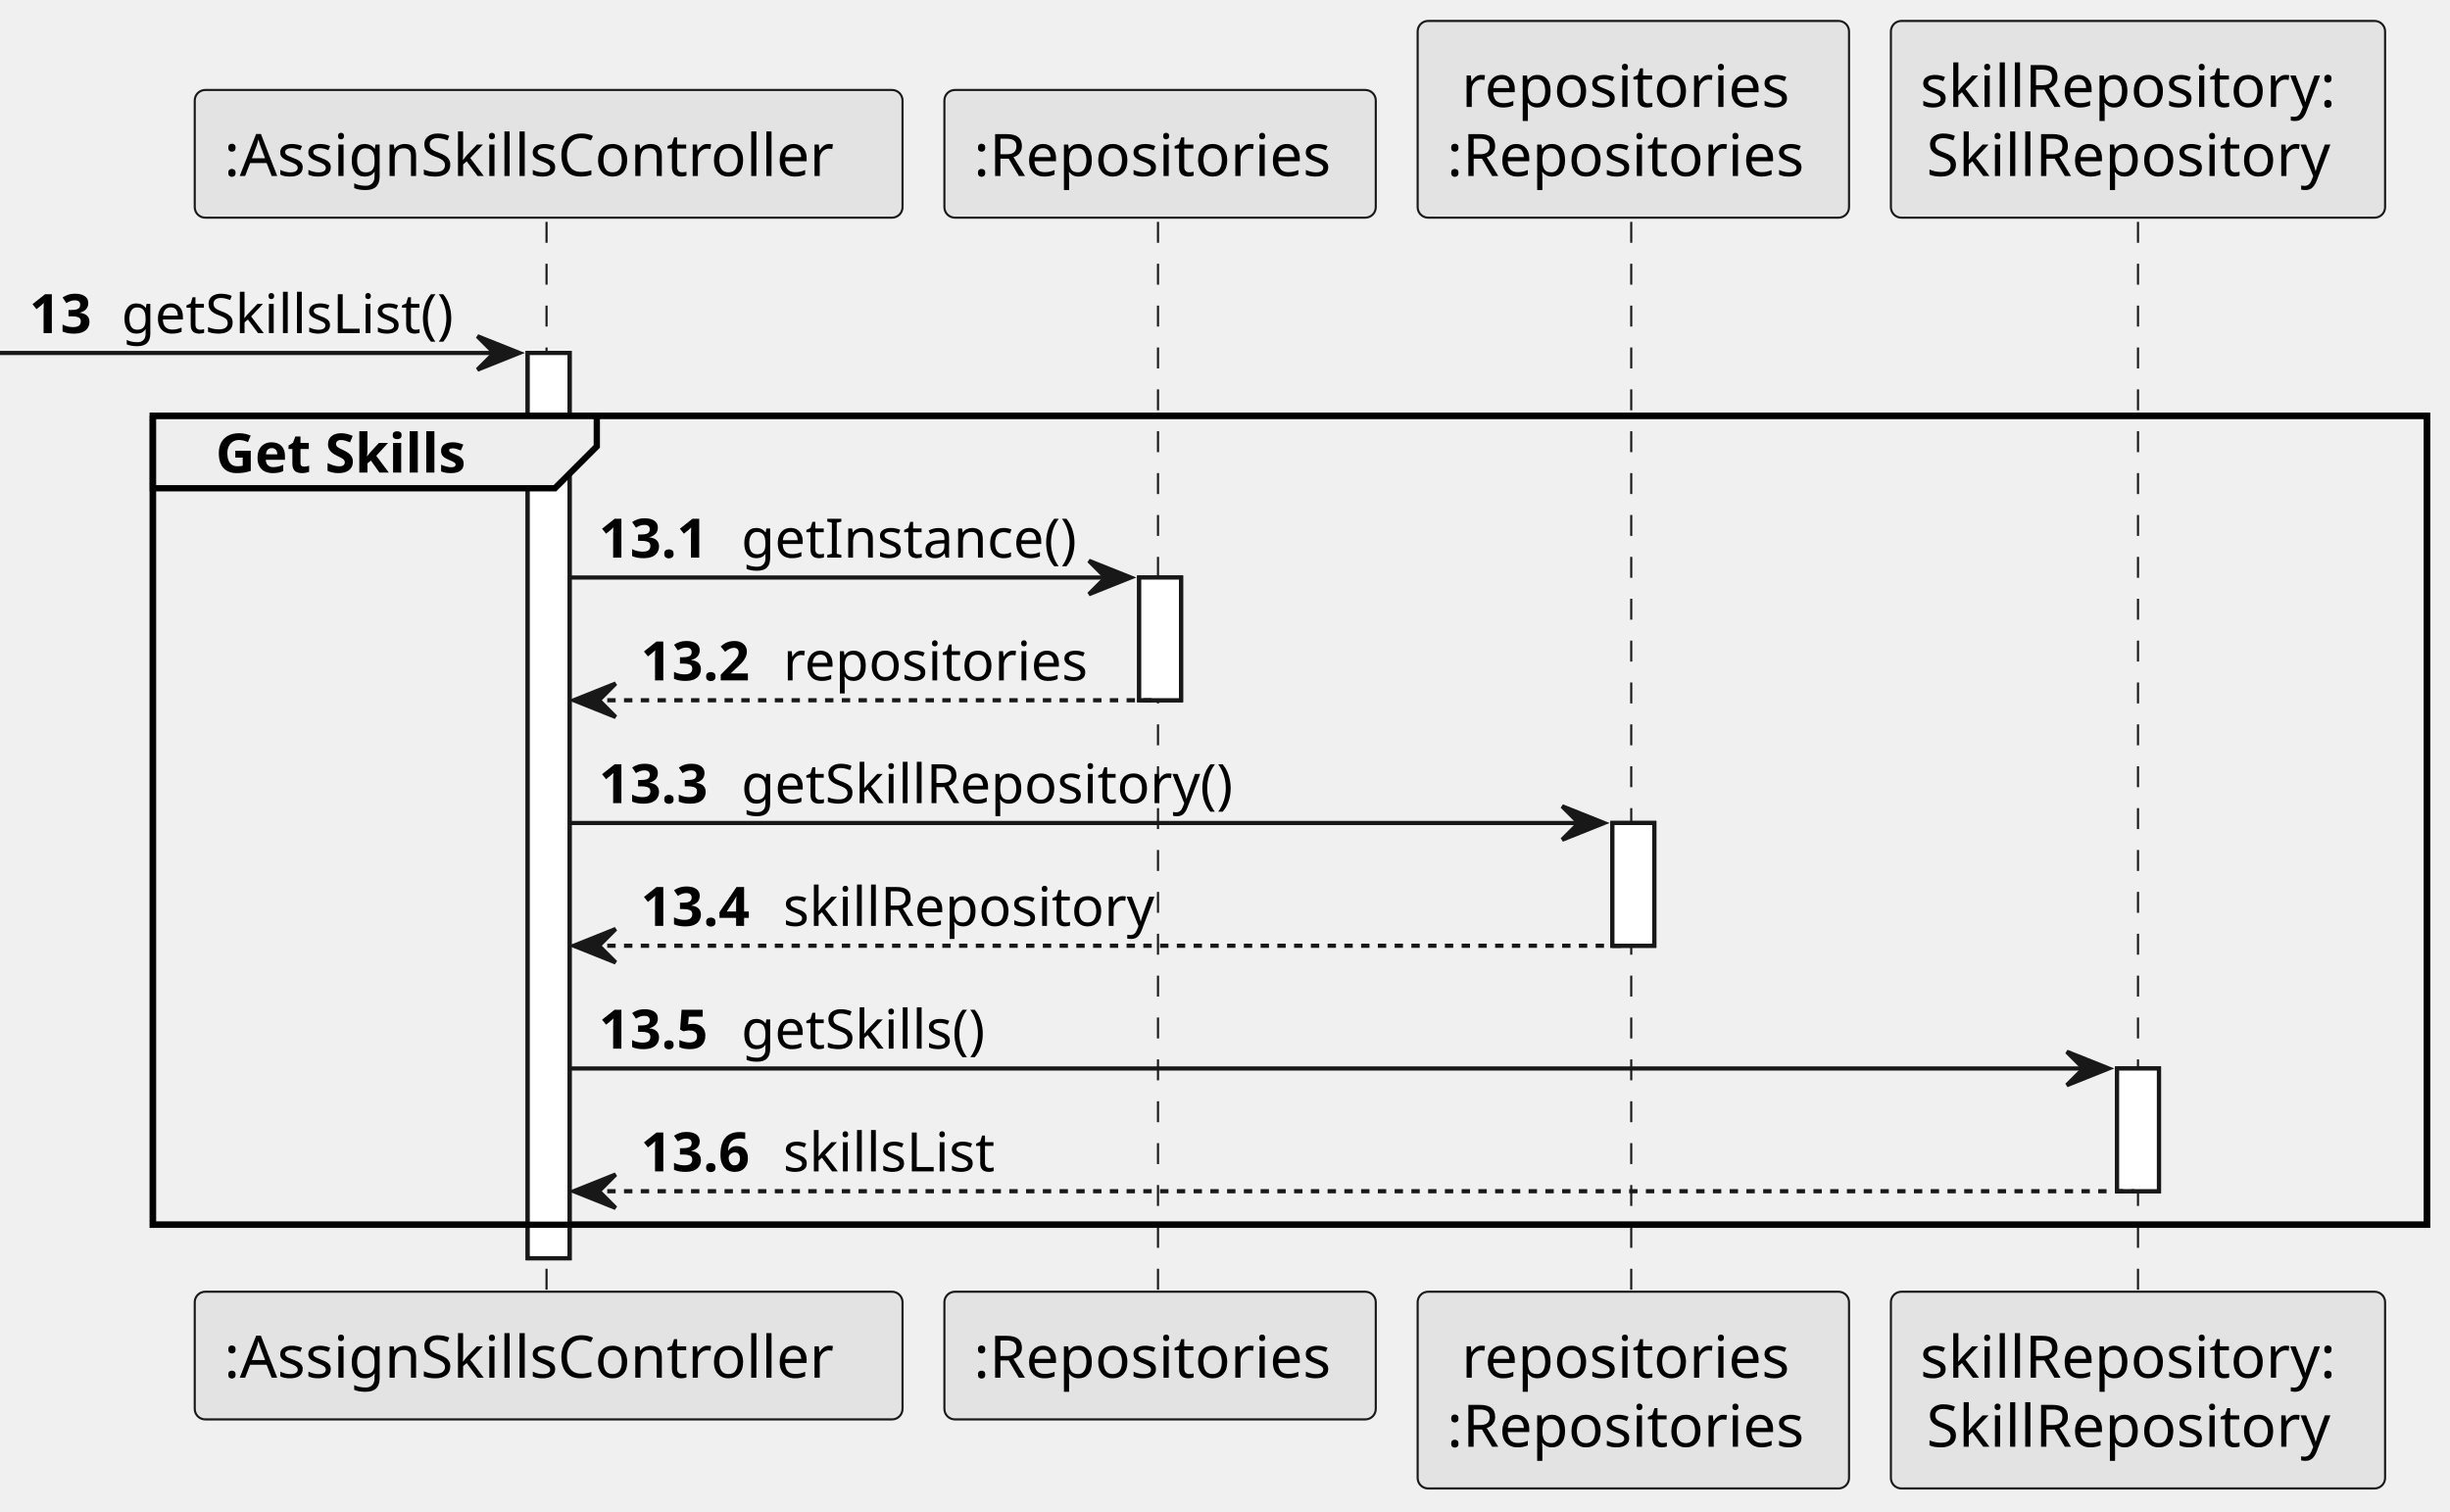
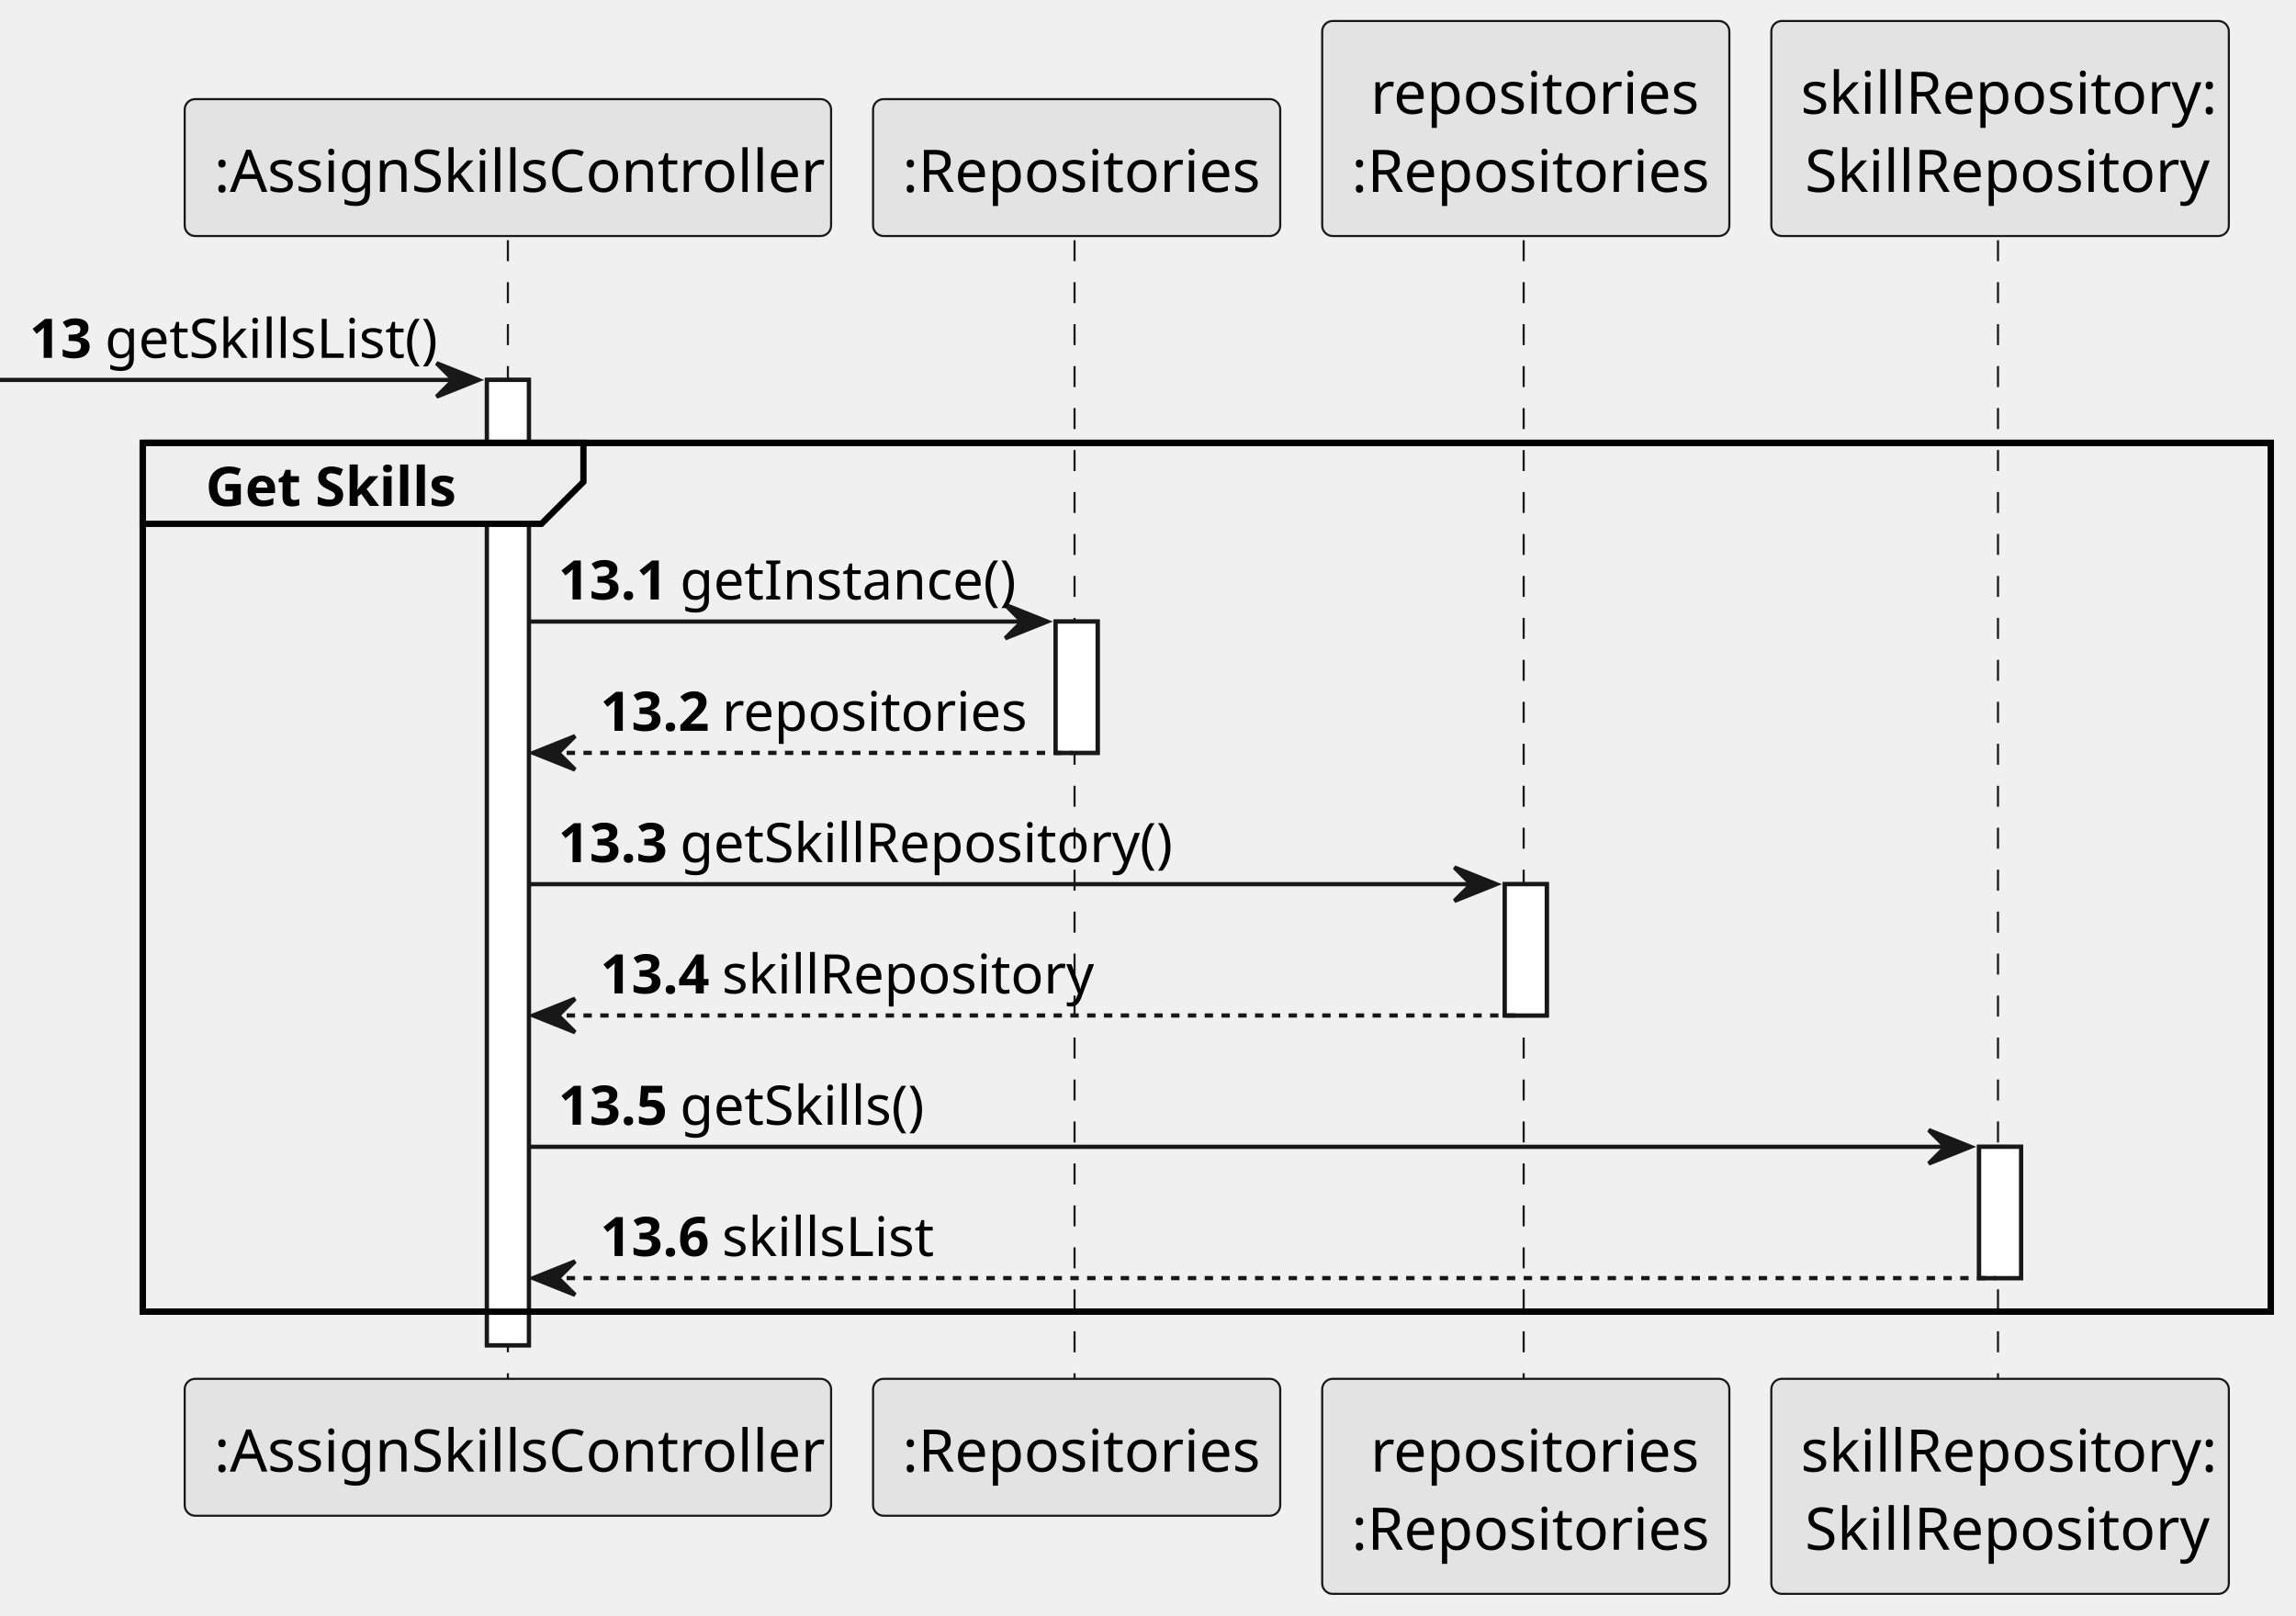
- <svg xmlns="http://www.w3.org/2000/svg" contentStyleType="text/css" height="361px" preserveAspectRatio="none" style="width:585px;height:361px;background:#FFFFFF;" version="1.1" viewBox="0 0 585 361" width="585px" zoomAndPan="magnify">
+ <svg xmlns="http://www.w3.org/2000/svg" contentStyleType="text/css" height="385px" preserveAspectRatio="none" style="width:547px;height:385px;background:#FFFFFF;" version="1.1" viewBox="0 0 547 385" width="547px" zoomAndPan="magnify">
  <defs />
  <g>
-     <rect fill="#FFFFFF" height="216.174" style="stroke:#181818;stroke-width:1.0;" width="10" x="126" y="84.287" />
-     <rect fill="#FFFFFF" height="29.311" style="stroke:#181818;stroke-width:1.0;" width="10" x="272" y="137.908" />
-     <rect fill="#FFFFFF" height="29.311" style="stroke:#181818;stroke-width:1.0;" width="10" x="385" y="196.529" />
-     <rect fill="#FFFFFF" height="29.311" style="stroke:#181818;stroke-width:1.0;" width="10" x="505.5" y="255.15" />
-     <rect fill="none" height="193.174" style="stroke:#000000;stroke-width:1.5;" width="543" x="36.5" y="99.287" />
-     <line style="stroke:#181818;stroke-width:0.5;stroke-dasharray:5.0,5.0;" x1="130.5" x2="130.5" y1="52.977" y2="309.461" />
-     <line style="stroke:#181818;stroke-width:0.5;stroke-dasharray:5.0,5.0;" x1="276.5" x2="276.5" y1="52.977" y2="309.461" />
-     <line style="stroke:#181818;stroke-width:0.5;stroke-dasharray:5.0,5.0;" x1="389.5" x2="389.5" y1="52.977" y2="309.461" />
-     <line style="stroke:#181818;stroke-width:0.5;stroke-dasharray:5.0,5.0;" x1="510.5" x2="510.5" y1="52.977" y2="309.461" />
-     <rect fill="#E3E3E3" height="30.488" rx="2.5" ry="2.5" style="stroke:#181818;stroke-width:0.5;" width="169" x="46.5" y="21.488" />
-     <text fill="#000000" font-family="sans-serif" font-size="14" lengthAdjust="spacing" textLength="155" x="53.5" y="42.023">:AssignSkillsController</text>
-     <rect fill="#E3E3E3" height="30.488" rx="2.5" ry="2.5" style="stroke:#181818;stroke-width:0.5;" width="169" x="46.5" y="308.461" />
-     <text fill="#000000" font-family="sans-serif" font-size="14" lengthAdjust="spacing" textLength="155" x="53.5" y="328.996">:AssignSkillsController</text>
-     <rect fill="#E3E3E3" height="30.488" rx="2.5" ry="2.5" style="stroke:#181818;stroke-width:0.5;" width="103" x="225.5" y="21.488" />
-     <text fill="#000000" font-family="sans-serif" font-size="14" lengthAdjust="spacing" textLength="89" x="232.5" y="42.023">:Repositories</text>
-     <rect fill="#E3E3E3" height="30.488" rx="2.5" ry="2.5" style="stroke:#181818;stroke-width:0.5;" width="103" x="225.5" y="308.461" />
-     <text fill="#000000" font-family="sans-serif" font-size="14" lengthAdjust="spacing" textLength="89" x="232.5" y="328.996">:Repositories</text>
-     <rect fill="#E3E3E3" height="46.977" rx="2.5" ry="2.5" style="stroke:#181818;stroke-width:0.5;" width="103" x="338.5" y="5" />
-     <text fill="#000000" font-family="sans-serif" font-size="14" lengthAdjust="spacing" textLength="82" x="349" y="25.535">repositories</text>
-     <text fill="#000000" font-family="sans-serif" font-size="14" lengthAdjust="spacing" textLength="89" x="345.5" y="42.023">:Repositories</text>
-     <rect fill="#E3E3E3" height="46.977" rx="2.5" ry="2.5" style="stroke:#181818;stroke-width:0.5;" width="103" x="338.5" y="308.461" />
-     <text fill="#000000" font-family="sans-serif" font-size="14" lengthAdjust="spacing" textLength="82" x="349" y="328.996">repositories</text>
-     <text fill="#000000" font-family="sans-serif" font-size="14" lengthAdjust="spacing" textLength="89" x="345.5" y="345.484">:Repositories</text>
-     <rect fill="#E3E3E3" height="46.977" rx="2.5" ry="2.5" style="stroke:#181818;stroke-width:0.5;" width="118" x="451.5" y="5" />
-     <text fill="#000000" font-family="sans-serif" font-size="14" lengthAdjust="spacing" textLength="104" x="458.5" y="25.535">skillRepository:</text>
-     <text fill="#000000" font-family="sans-serif" font-size="14" lengthAdjust="spacing" textLength="101" x="460" y="42.023">SkillRepository</text>
-     <rect fill="#E3E3E3" height="46.977" rx="2.5" ry="2.5" style="stroke:#181818;stroke-width:0.5;" width="118" x="451.5" y="308.461" />
-     <text fill="#000000" font-family="sans-serif" font-size="14" lengthAdjust="spacing" textLength="104" x="458.5" y="328.996">skillRepository:</text>
-     <text fill="#000000" font-family="sans-serif" font-size="14" lengthAdjust="spacing" textLength="101" x="460" y="345.484">SkillRepository</text>
-     <rect fill="#FFFFFF" height="216.174" style="stroke:#181818;stroke-width:1.0;" width="10" x="126" y="84.287" />
-     <rect fill="#FFFFFF" height="29.311" style="stroke:#181818;stroke-width:1.0;" width="10" x="272" y="137.908" />
-     <rect fill="#FFFFFF" height="29.311" style="stroke:#181818;stroke-width:1.0;" width="10" x="385" y="196.529" />
-     <rect fill="#FFFFFF" height="29.311" style="stroke:#181818;stroke-width:1.0;" width="10" x="505.5" y="255.15" />
-     <polygon fill="#181818" points="114,80.287,124,84.287,114,88.287,118,84.287" style="stroke:#181818;stroke-width:1.0;" />
-     <line style="stroke:#181818;stroke-width:1.0;" x1="0" x2="120" y1="84.287" y2="84.287" />
-     <text fill="#000000" font-family="sans-serif" font-size="13" font-weight="bold" lengthAdjust="spacing" textLength="18" x="7" y="79.545">13</text>
-     <text fill="#000000" font-family="sans-serif" font-size="13" lengthAdjust="spacing" textLength="85" x="29" y="79.545">getSkillsList()</text>
-     <path d="M36.5,99.287 L142.5,99.287 L142.5,106.598 L132.5,116.598 L36.5,116.598 L36.5,99.287 " fill="#EEEEEE" style="stroke:#000000;stroke-width:1.5;" />
-     <rect fill="none" height="193.174" style="stroke:#000000;stroke-width:1.5;" width="543" x="36.5" y="99.287" />
-     <text fill="#000000" font-family="sans-serif" font-size="13" font-weight="bold" lengthAdjust="spacing" textLength="61" x="51.5" y="112.856">Get Skills</text>
-     <polygon fill="#181818" points="260,133.908,270,137.908,260,141.908,264,137.908" style="stroke:#181818;stroke-width:1.0;" />
-     <line style="stroke:#181818;stroke-width:1.0;" x1="136" x2="266" y1="137.908" y2="137.908" />
-     <text fill="#000000" font-family="sans-serif" font-size="13" font-weight="bold" lengthAdjust="spacing" textLength="30" x="143" y="133.166">13.1</text>
-     <text fill="#000000" font-family="sans-serif" font-size="13" lengthAdjust="spacing" textLength="81" x="177" y="133.166">getInstance()</text>
-     <polygon fill="#181818" points="147,163.219,137,167.219,147,171.219,143,167.219" style="stroke:#181818;stroke-width:1.0;" />
-     <line style="stroke:#181818;stroke-width:1.0;stroke-dasharray:2.0,2.0;" x1="141" x2="276" y1="167.219" y2="167.219" />
-     <text fill="#000000" font-family="sans-serif" font-size="13" font-weight="bold" lengthAdjust="spacing" textLength="30" x="153" y="162.477">13.2</text>
-     <text fill="#000000" font-family="sans-serif" font-size="13" lengthAdjust="spacing" textLength="75" x="187" y="162.477">repositories</text>
-     <polygon fill="#181818" points="373,192.529,383,196.529,373,200.529,377,196.529" style="stroke:#181818;stroke-width:1.0;" />
-     <line style="stroke:#181818;stroke-width:1.0;" x1="136" x2="379" y1="196.529" y2="196.529" />
-     <text fill="#000000" font-family="sans-serif" font-size="13" font-weight="bold" lengthAdjust="spacing" textLength="30" x="143" y="191.787">13.3</text>
-     <text fill="#000000" font-family="sans-serif" font-size="13" lengthAdjust="spacing" textLength="122" x="177" y="191.787">getSkillRepository()</text>
-     <polygon fill="#181818" points="147,221.84,137,225.84,147,229.84,143,225.84" style="stroke:#181818;stroke-width:1.0;" />
-     <line style="stroke:#181818;stroke-width:1.0;stroke-dasharray:2.0,2.0;" x1="141" x2="389" y1="225.84" y2="225.84" />
-     <text fill="#000000" font-family="sans-serif" font-size="13" font-weight="bold" lengthAdjust="spacing" textLength="30" x="153" y="221.098">13.4</text>
-     <text fill="#000000" font-family="sans-serif" font-size="13" lengthAdjust="spacing" textLength="94" x="187" y="221.098">skillRepository</text>
-     <polygon fill="#181818" points="493.5,251.15,503.5,255.15,493.5,259.15,497.5,255.15" style="stroke:#181818;stroke-width:1.0;" />
-     <line style="stroke:#181818;stroke-width:1.0;" x1="136" x2="499.5" y1="255.15" y2="255.15" />
-     <text fill="#000000" font-family="sans-serif" font-size="13" font-weight="bold" lengthAdjust="spacing" textLength="30" x="143" y="250.408">13.5</text>
-     <text fill="#000000" font-family="sans-serif" font-size="13" lengthAdjust="spacing" textLength="62" x="177" y="250.408">getSkills()</text>
-     <polygon fill="#181818" points="147,280.461,137,284.461,147,288.461,143,284.461" style="stroke:#181818;stroke-width:1.0;" />
-     <line style="stroke:#181818;stroke-width:1.0;stroke-dasharray:2.0,2.0;" x1="141" x2="509.5" y1="284.461" y2="284.461" />
-     <text fill="#000000" font-family="sans-serif" font-size="13" font-weight="bold" lengthAdjust="spacing" textLength="30" x="153" y="279.719">13.6</text>
-     <text fill="#000000" font-family="sans-serif" font-size="13" lengthAdjust="spacing" textLength="57" x="187" y="279.719">skillsList</text>
+     <rect fill="#FFFFFF" height="230.037" style="stroke:#181818;stroke-width:1.0;" width="10" x="116" y="90.533" />
+     <rect fill="#FFFFFF" height="31.291" style="stroke:#181818;stroke-width:1.0;" width="10" x="251.5" y="148.115" />
+     <rect fill="#FFFFFF" height="31.291" style="stroke:#181818;stroke-width:1.0;" width="10" x="358.5" y="210.697" />
+     <rect fill="#FFFFFF" height="31.291" style="stroke:#181818;stroke-width:1.0;" width="10" x="471.5" y="273.279" />
+     <rect fill="none" height="207.037" style="stroke:#000000;stroke-width:1.5;" width="507" x="34" y="105.533" />
+     <line style="stroke:#181818;stroke-width:0.5;stroke-dasharray:5.0,5.0;" x1="121" x2="121" y1="57.242" y2="329.57" />
+     <line style="stroke:#181818;stroke-width:0.5;stroke-dasharray:5.0,5.0;" x1="256" x2="256" y1="57.242" y2="329.57" />
+     <line style="stroke:#181818;stroke-width:0.5;stroke-dasharray:5.0,5.0;" x1="363" x2="363" y1="57.242" y2="329.57" />
+     <line style="stroke:#181818;stroke-width:0.5;stroke-dasharray:5.0,5.0;" x1="476" x2="476" y1="57.242" y2="329.57" />
+     <rect fill="#E3E3E3" height="32.621" rx="2.5" ry="2.5" style="stroke:#181818;stroke-width:0.5;" width="154" x="44" y="23.621" />
+     <text fill="#000000" font-family="sans-serif" font-size="14" lengthAdjust="spacing" textLength="140" x="51" y="45.728">:AssignSkillsController</text>
+     <rect fill="#E3E3E3" height="32.621" rx="2.5" ry="2.5" style="stroke:#181818;stroke-width:0.5;" width="154" x="44" y="328.57" />
+     <text fill="#000000" font-family="sans-serif" font-size="14" lengthAdjust="spacing" textLength="140" x="51" y="350.678">:AssignSkillsController</text>
+     <rect fill="#E3E3E3" height="32.621" rx="2.5" ry="2.5" style="stroke:#181818;stroke-width:0.5;" width="97" x="208" y="23.621" />
+     <text fill="#000000" font-family="sans-serif" font-size="14" lengthAdjust="spacing" textLength="83" x="215" y="45.728">:Repositories</text>
+     <rect fill="#E3E3E3" height="32.621" rx="2.5" ry="2.5" style="stroke:#181818;stroke-width:0.5;" width="97" x="208" y="328.57" />
+     <text fill="#000000" font-family="sans-serif" font-size="14" lengthAdjust="spacing" textLength="83" x="215" y="350.678">:Repositories</text>
+     <rect fill="#E3E3E3" height="51.242" rx="2.5" ry="2.5" style="stroke:#181818;stroke-width:0.5;" width="97" x="315" y="5" />
+     <text fill="#000000" font-family="sans-serif" font-size="14" lengthAdjust="spacing" textLength="74" x="326.5" y="27.107">repositories</text>
+     <text fill="#000000" font-family="sans-serif" font-size="14" lengthAdjust="spacing" textLength="83" x="322" y="45.728">:Repositories</text>
+     <rect fill="#E3E3E3" height="51.242" rx="2.5" ry="2.5" style="stroke:#181818;stroke-width:0.5;" width="97" x="315" y="328.57" />
+     <text fill="#000000" font-family="sans-serif" font-size="14" lengthAdjust="spacing" textLength="74" x="326.5" y="350.678">repositories</text>
+     <text fill="#000000" font-family="sans-serif" font-size="14" lengthAdjust="spacing" textLength="83" x="322" y="369.299">:Repositories</text>
+     <rect fill="#E3E3E3" height="51.242" rx="2.5" ry="2.5" style="stroke:#181818;stroke-width:0.5;" width="109" x="422" y="5" />
+     <text fill="#000000" font-family="sans-serif" font-size="14" lengthAdjust="spacing" textLength="95" x="429" y="27.107">skillRepository:</text>
+     <text fill="#000000" font-family="sans-serif" font-size="14" lengthAdjust="spacing" textLength="93" x="430" y="45.728">SkillRepository</text>
+     <rect fill="#E3E3E3" height="51.242" rx="2.5" ry="2.5" style="stroke:#181818;stroke-width:0.5;" width="109" x="422" y="328.57" />
+     <text fill="#000000" font-family="sans-serif" font-size="14" lengthAdjust="spacing" textLength="95" x="429" y="350.678">skillRepository:</text>
+     <text fill="#000000" font-family="sans-serif" font-size="14" lengthAdjust="spacing" textLength="93" x="430" y="369.299">SkillRepository</text>
+     <rect fill="#FFFFFF" height="230.037" style="stroke:#181818;stroke-width:1.0;" width="10" x="116" y="90.533" />
+     <rect fill="#FFFFFF" height="31.291" style="stroke:#181818;stroke-width:1.0;" width="10" x="251.5" y="148.115" />
+     <rect fill="#FFFFFF" height="31.291" style="stroke:#181818;stroke-width:1.0;" width="10" x="358.5" y="210.697" />
+     <rect fill="#FFFFFF" height="31.291" style="stroke:#181818;stroke-width:1.0;" width="10" x="471.5" y="273.279" />
+     <polygon fill="#181818" points="104,86.533,114,90.533,104,94.533,108,90.533" style="stroke:#181818;stroke-width:1.0;" />
+     <line style="stroke:#181818;stroke-width:1.0;" x1="0" x2="110" y1="90.533" y2="90.533" />
+     <text fill="#000000" font-family="sans-serif" font-size="13" font-weight="bold" lengthAdjust="spacing" textLength="14" x="7" y="85.27">13</text>
+     <text fill="#000000" font-family="sans-serif" font-size="13" lengthAdjust="spacing" textLength="79" x="25" y="85.27">getSkillsList()</text>
+     <path d="M34,105.533 L139,105.533 L139,114.824 L129,124.824 L34,124.824 L34,105.533 " fill="#EEEEEE" style="stroke:#000000;stroke-width:1.5;" />
+     <rect fill="none" height="207.037" style="stroke:#000000;stroke-width:1.5;" width="507" x="34" y="105.533" />
+     <text fill="#000000" font-family="sans-serif" font-size="13" font-weight="bold" lengthAdjust="spacing" textLength="60" x="49" y="120.561">Get Skills</text>
+     <polygon fill="#181818" points="239.5,144.115,249.5,148.115,239.5,152.115,243.5,148.115" style="stroke:#181818;stroke-width:1.0;" />
+     <line style="stroke:#181818;stroke-width:1.0;" x1="126" x2="245.5" y1="148.115" y2="148.115" />
+     <text fill="#000000" font-family="sans-serif" font-size="13" font-weight="bold" lengthAdjust="spacing" textLength="25" x="133" y="142.852">13.1</text>
+     <text fill="#000000" font-family="sans-serif" font-size="13" lengthAdjust="spacing" textLength="75" x="162" y="142.852">getInstance()</text>
+     <polygon fill="#181818" points="137,175.406,127,179.406,137,183.406,133,179.406" style="stroke:#181818;stroke-width:1.0;" />
+     <line style="stroke:#181818;stroke-width:1.0;stroke-dasharray:2.0,2.0;" x1="131" x2="255.5" y1="179.406" y2="179.406" />
+     <text fill="#000000" font-family="sans-serif" font-size="13" font-weight="bold" lengthAdjust="spacing" textLength="25" x="143" y="174.144">13.2</text>
+     <text fill="#000000" font-family="sans-serif" font-size="13" lengthAdjust="spacing" textLength="67" x="172" y="174.144">repositories</text>
+     <polygon fill="#181818" points="346.5,206.697,356.5,210.697,346.5,214.697,350.5,210.697" style="stroke:#181818;stroke-width:1.0;" />
+     <line style="stroke:#181818;stroke-width:1.0;" x1="126" x2="352.5" y1="210.697" y2="210.697" />
+     <text fill="#000000" font-family="sans-serif" font-size="13" font-weight="bold" lengthAdjust="spacing" textLength="25" x="133" y="205.435">13.3</text>
+     <text fill="#000000" font-family="sans-serif" font-size="13" lengthAdjust="spacing" textLength="113" x="162" y="205.435">getSkillRepository()</text>
+     <polygon fill="#181818" points="137,237.988,127,241.988,137,245.988,133,241.988" style="stroke:#181818;stroke-width:1.0;" />
+     <line style="stroke:#181818;stroke-width:1.0;stroke-dasharray:2.0,2.0;" x1="131" x2="362.5" y1="241.988" y2="241.988" />
+     <text fill="#000000" font-family="sans-serif" font-size="13" font-weight="bold" lengthAdjust="spacing" textLength="25" x="143" y="236.726">13.4</text>
+     <text fill="#000000" font-family="sans-serif" font-size="13" lengthAdjust="spacing" textLength="85" x="172" y="236.726">skillRepository</text>
+     <polygon fill="#181818" points="459.5,269.279,469.5,273.279,459.5,277.279,463.5,273.279" style="stroke:#181818;stroke-width:1.0;" />
+     <line style="stroke:#181818;stroke-width:1.0;" x1="126" x2="465.5" y1="273.279" y2="273.279" />
+     <text fill="#000000" font-family="sans-serif" font-size="13" font-weight="bold" lengthAdjust="spacing" textLength="25" x="133" y="268.017">13.5</text>
+     <text fill="#000000" font-family="sans-serif" font-size="13" lengthAdjust="spacing" textLength="58" x="162" y="268.017">getSkills()</text>
+     <polygon fill="#181818" points="137,300.57,127,304.57,137,308.57,133,304.57" style="stroke:#181818;stroke-width:1.0;" />
+     <line style="stroke:#181818;stroke-width:1.0;stroke-dasharray:2.0,2.0;" x1="131" x2="475.5" y1="304.57" y2="304.57" />
+     <text fill="#000000" font-family="sans-serif" font-size="13" font-weight="bold" lengthAdjust="spacing" textLength="25" x="143" y="299.308">13.6</text>
+     <text fill="#000000" font-family="sans-serif" font-size="13" lengthAdjust="spacing" textLength="51" x="172" y="299.308">skillsList</text>
  </g>
</svg>
